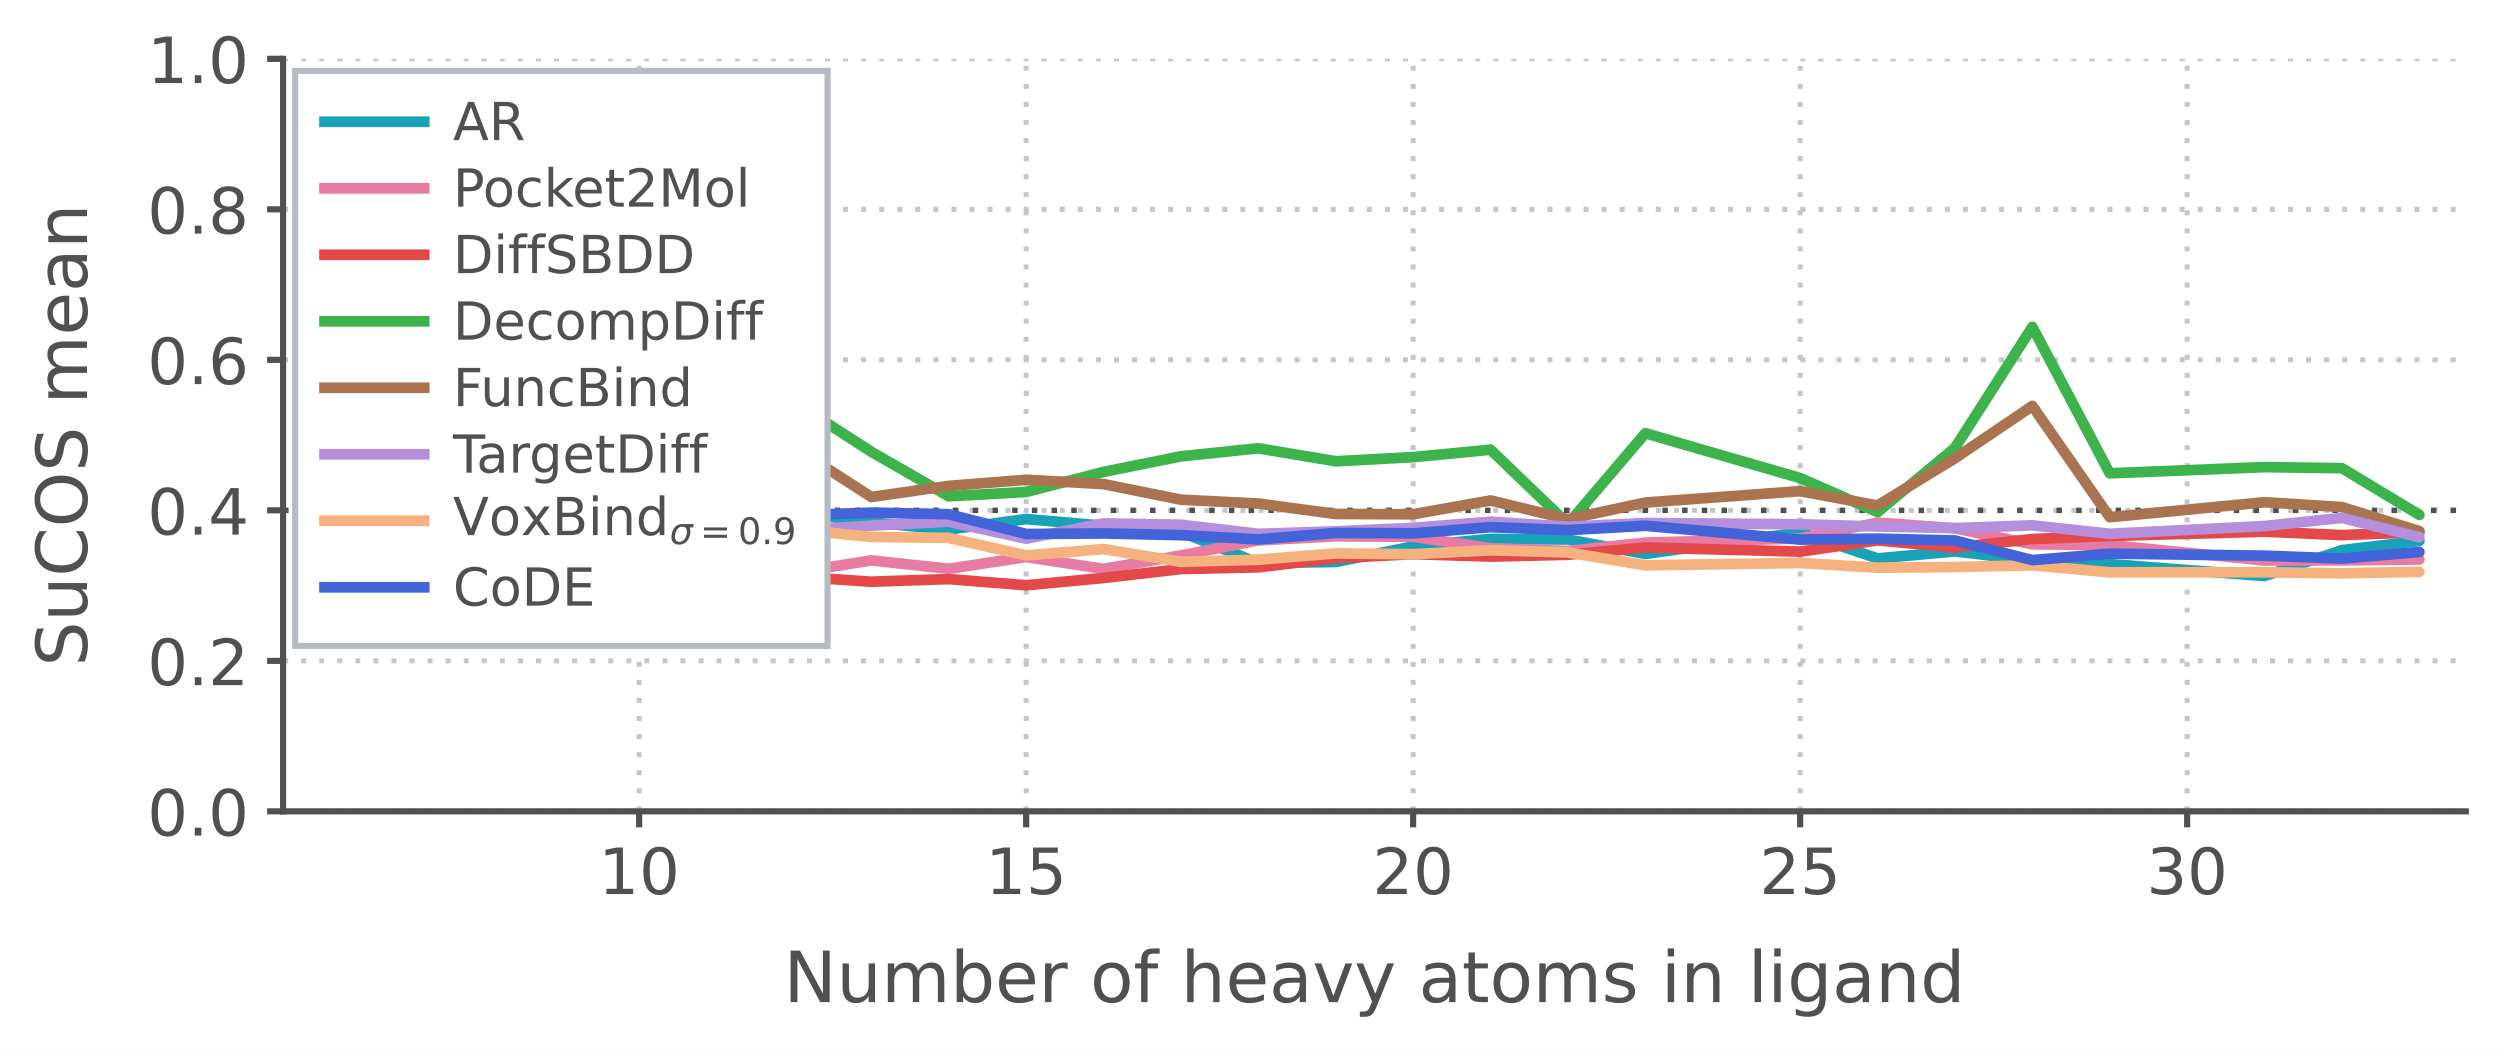
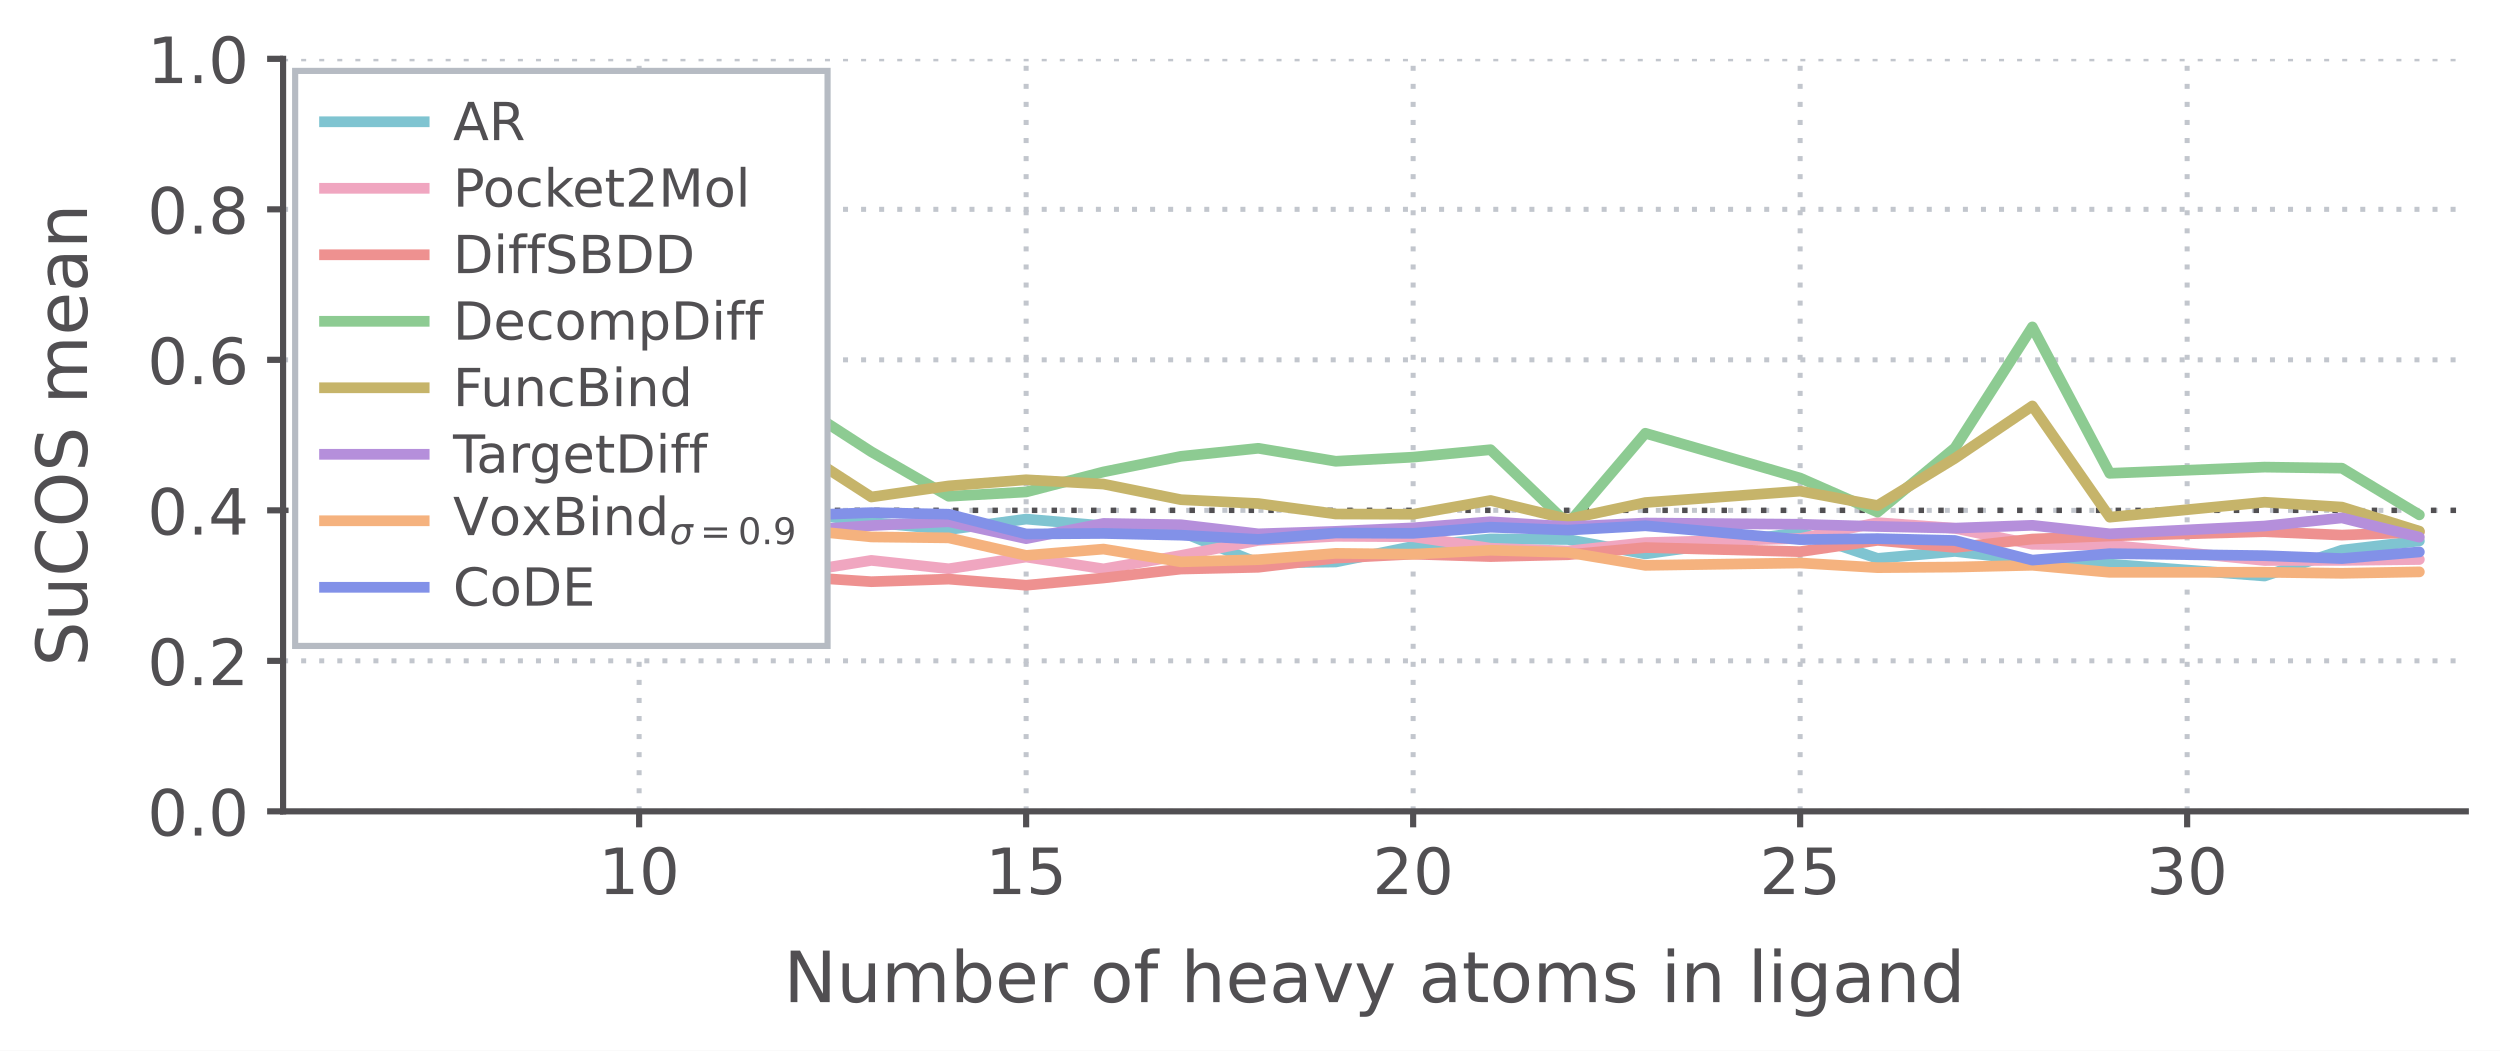
<svg xmlns="http://www.w3.org/2000/svg" xmlns:xlink="http://www.w3.org/1999/xlink" width="548.1pt" height="230.353pt" viewBox="0 0 548.1 230.353" version="1.1">
  <defs>
    <style type="text/css">*{stroke-linejoin: round; stroke-linecap: butt}</style>
  </defs>
  <g id="figure_1">
    <g id="patch_1">
      <path d="M 0 230.353  L 548.1 230.353  L 548.1 0  L 0 0  z " style="fill: #ffffff" />
    </g>
    <g id="axes_1">
      <g id="patch_2">
        <path d="M 62.064 177.88  L 540.6 177.88  L 540.6 12.9  L 62.064 12.9  z " style="fill: #ffffff" />
      </g>
      <g id="matplotlib.axis_1">
        <g id="xtick_1">
          <g id="line2d_1">
-             <path d="M 140.123 177.88  L 140.123 12.9  " clip-path="url(#pfca4b2f962)" style="fill: none; stroke-dasharray: 1.1,2.86; stroke-dashoffset: 0; stroke: #c2c6cd; stroke-width: 1.1" />
+             <path d="M 140.123 177.88  L 140.123 12.9  " clip-path="url(#p4b769c31ba)" style="fill: none; stroke-dasharray: 1.1,2.86; stroke-dashoffset: 0; stroke: #c2c6cd; stroke-width: 1.1" />
          </g>
          <g id="line2d_2">
            <defs>
-               <path id="mc2f775a8cb" d="M 0 0  L 0 3.5  " style="stroke: #514f52; stroke-width: 1.35" />
+               <path id="m789286f8de" d="M 0 0  L 0 3.5  " style="stroke: #514f52; stroke-width: 1.35" />
            </defs>
            <g>
-               <use xlink:href="#mc2f775a8cb" x="140.123" y="177.88" style="fill: #514f52; stroke: #514f52; stroke-width: 1.35" />
+               <use xlink:href="#m789286f8de" x="140.123" y="177.88" style="fill: #514f52; stroke: #514f52; stroke-width: 1.35" />
            </g>
          </g>
          <g id="text_1">
            <text style="font-size: 14px; font-family: 'DejaVu Sans'; text-anchor: middle; fill: #514f52" x="140.123" y="196.018" transform="rotate(-0 140.1228 196.0183)">10</text>
          </g>
        </g>
        <g id="xtick_2">
          <g id="line2d_3">
-             <path d="M 224.97 177.88  L 224.97 12.9  " clip-path="url(#pfca4b2f962)" style="fill: none; stroke-dasharray: 1.1,2.86; stroke-dashoffset: 0; stroke: #c2c6cd; stroke-width: 1.1" />
+             <path d="M 224.97 177.88  L 224.97 12.9  " clip-path="url(#p4b769c31ba)" style="fill: none; stroke-dasharray: 1.1,2.86; stroke-dashoffset: 0; stroke: #c2c6cd; stroke-width: 1.1" />
          </g>
          <g id="line2d_4">
            <g>
-               <use xlink:href="#mc2f775a8cb" x="224.97" y="177.88" style="fill: #514f52; stroke: #514f52; stroke-width: 1.35" />
+               <use xlink:href="#m789286f8de" x="224.97" y="177.88" style="fill: #514f52; stroke: #514f52; stroke-width: 1.35" />
            </g>
          </g>
          <g id="text_2">
            <text style="font-size: 14px; font-family: 'DejaVu Sans'; text-anchor: middle; fill: #514f52" x="224.97" y="196.018" transform="rotate(-0 224.9696 196.0183)">15</text>
          </g>
        </g>
        <g id="xtick_3">
          <g id="line2d_5">
-             <path d="M 309.817 177.88  L 309.817 12.9  " clip-path="url(#pfca4b2f962)" style="fill: none; stroke-dasharray: 1.1,2.86; stroke-dashoffset: 0; stroke: #c2c6cd; stroke-width: 1.1" />
+             <path d="M 309.817 177.88  L 309.817 12.9  " clip-path="url(#p4b769c31ba)" style="fill: none; stroke-dasharray: 1.1,2.86; stroke-dashoffset: 0; stroke: #c2c6cd; stroke-width: 1.1" />
          </g>
          <g id="line2d_6">
            <g>
-               <use xlink:href="#mc2f775a8cb" x="309.817" y="177.88" style="fill: #514f52; stroke: #514f52; stroke-width: 1.35" />
+               <use xlink:href="#m789286f8de" x="309.817" y="177.88" style="fill: #514f52; stroke: #514f52; stroke-width: 1.35" />
            </g>
          </g>
          <g id="text_3">
            <text style="font-size: 14px; font-family: 'DejaVu Sans'; text-anchor: middle; fill: #514f52" x="309.817" y="196.018" transform="rotate(-0 309.8165 196.0183)">20</text>
          </g>
        </g>
        <g id="xtick_4">
          <g id="line2d_7">
-             <path d="M 394.663 177.88  L 394.663 12.9  " clip-path="url(#pfca4b2f962)" style="fill: none; stroke-dasharray: 1.1,2.86; stroke-dashoffset: 0; stroke: #c2c6cd; stroke-width: 1.1" />
+             <path d="M 394.663 177.88  L 394.663 12.9  " clip-path="url(#p4b769c31ba)" style="fill: none; stroke-dasharray: 1.1,2.86; stroke-dashoffset: 0; stroke: #c2c6cd; stroke-width: 1.1" />
          </g>
          <g id="line2d_8">
            <g>
-               <use xlink:href="#mc2f775a8cb" x="394.663" y="177.88" style="fill: #514f52; stroke: #514f52; stroke-width: 1.35" />
+               <use xlink:href="#m789286f8de" x="394.663" y="177.88" style="fill: #514f52; stroke: #514f52; stroke-width: 1.35" />
            </g>
          </g>
          <g id="text_4">
            <text style="font-size: 14px; font-family: 'DejaVu Sans'; text-anchor: middle; fill: #514f52" x="394.663" y="196.018" transform="rotate(-0 394.6634 196.0183)">25</text>
          </g>
        </g>
        <g id="xtick_5">
          <g id="line2d_9">
-             <path d="M 479.51 177.88  L 479.51 12.9  " clip-path="url(#pfca4b2f962)" style="fill: none; stroke-dasharray: 1.1,2.86; stroke-dashoffset: 0; stroke: #c2c6cd; stroke-width: 1.1" />
+             <path d="M 479.51 177.88  L 479.51 12.9  " clip-path="url(#p4b769c31ba)" style="fill: none; stroke-dasharray: 1.1,2.86; stroke-dashoffset: 0; stroke: #c2c6cd; stroke-width: 1.1" />
          </g>
          <g id="line2d_10">
            <g>
-               <use xlink:href="#mc2f775a8cb" x="479.51" y="177.88" style="fill: #514f52; stroke: #514f52; stroke-width: 1.35" />
+               <use xlink:href="#m789286f8de" x="479.51" y="177.88" style="fill: #514f52; stroke: #514f52; stroke-width: 1.35" />
            </g>
          </g>
          <g id="text_5">
            <text style="font-size: 14px; font-family: 'DejaVu Sans'; text-anchor: middle; fill: #514f52" x="479.51" y="196.018" transform="rotate(-0 479.5103 196.0183)">30</text>
          </g>
        </g>
        <g id="text_6">
          <text style="font-size: 15.5px; font-family: 'DejaVu Sans'; text-anchor: middle; fill: #514f52" x="301.332" y="219.707" transform="rotate(-0 301.3318 219.7074)">Number of heavy atoms in ligand</text>
        </g>
      </g>
      <g id="matplotlib.axis_2">
        <g id="ytick_1">
          <g id="line2d_11">
-             <path d="M 62.064 177.88  L 540.6 177.88  " clip-path="url(#pfca4b2f962)" style="fill: none; stroke-dasharray: 1.1,2.86; stroke-dashoffset: 0; stroke: #c2c6cd; stroke-width: 1.1" />
+             <path d="M 62.064 177.88  L 540.6 177.88  " clip-path="url(#p4b769c31ba)" style="fill: none; stroke-dasharray: 1.1,2.86; stroke-dashoffset: 0; stroke: #c2c6cd; stroke-width: 1.1" />
          </g>
          <g id="line2d_12">
            <defs>
-               <path id="me927a783d9" d="M 0 0  L -3.5 0  " style="stroke: #514f52; stroke-width: 1.35" />
+               <path id="m6c5336eb1a" d="M 0 0  L -3.5 0  " style="stroke: #514f52; stroke-width: 1.35" />
            </defs>
            <g>
-               <use xlink:href="#me927a783d9" x="62.064" y="177.88" style="fill: #514f52; stroke: #514f52; stroke-width: 1.35" />
+               <use xlink:href="#m6c5336eb1a" x="62.064" y="177.88" style="fill: #514f52; stroke: #514f52; stroke-width: 1.35" />
            </g>
          </g>
          <g id="text_7">
            <text style="font-size: 14px; font-family: 'DejaVu Sans'; text-anchor: end; fill: #514f52" x="54.564" y="183.199" transform="rotate(-0 54.56364 183.1994)">0.0</text>
          </g>
        </g>
        <g id="ytick_2">
          <g id="line2d_13">
-             <path d="M 62.064 144.884  L 540.6 144.884  " clip-path="url(#pfca4b2f962)" style="fill: none; stroke-dasharray: 1.1,2.86; stroke-dashoffset: 0; stroke: #c2c6cd; stroke-width: 1.1" />
+             <path d="M 62.064 144.884  L 540.6 144.884  " clip-path="url(#p4b769c31ba)" style="fill: none; stroke-dasharray: 1.1,2.86; stroke-dashoffset: 0; stroke: #c2c6cd; stroke-width: 1.1" />
          </g>
          <g id="line2d_14">
            <g>
-               <use xlink:href="#me927a783d9" x="62.064" y="144.884" style="fill: #514f52; stroke: #514f52; stroke-width: 1.35" />
+               <use xlink:href="#m6c5336eb1a" x="62.064" y="144.884" style="fill: #514f52; stroke: #514f52; stroke-width: 1.35" />
            </g>
          </g>
          <g id="text_8">
            <text style="font-size: 14px; font-family: 'DejaVu Sans'; text-anchor: end; fill: #514f52" x="54.564" y="150.203" transform="rotate(-0 54.56364 150.2033)">0.2</text>
          </g>
        </g>
        <g id="ytick_3">
          <g id="line2d_15">
-             <path d="M 62.064 111.888  L 540.6 111.888  " clip-path="url(#pfca4b2f962)" style="fill: none; stroke-dasharray: 1.1,2.86; stroke-dashoffset: 0; stroke: #c2c6cd; stroke-width: 1.1" />
+             <path d="M 62.064 111.888  L 540.6 111.888  " clip-path="url(#p4b769c31ba)" style="fill: none; stroke-dasharray: 1.1,2.86; stroke-dashoffset: 0; stroke: #c2c6cd; stroke-width: 1.1" />
          </g>
          <g id="line2d_16">
            <g>
-               <use xlink:href="#me927a783d9" x="62.064" y="111.888" style="fill: #514f52; stroke: #514f52; stroke-width: 1.35" />
+               <use xlink:href="#m6c5336eb1a" x="62.064" y="111.888" style="fill: #514f52; stroke: #514f52; stroke-width: 1.35" />
            </g>
          </g>
          <g id="text_9">
            <text style="font-size: 14px; font-family: 'DejaVu Sans'; text-anchor: end; fill: #514f52" x="54.564" y="117.207" transform="rotate(-0 54.56364 117.2072)">0.4</text>
          </g>
        </g>
        <g id="ytick_4">
          <g id="line2d_17">
-             <path d="M 62.064 78.892  L 540.6 78.892  " clip-path="url(#pfca4b2f962)" style="fill: none; stroke-dasharray: 1.1,2.86; stroke-dashoffset: 0; stroke: #c2c6cd; stroke-width: 1.1" />
+             <path d="M 62.064 78.892  L 540.6 78.892  " clip-path="url(#p4b769c31ba)" style="fill: none; stroke-dasharray: 1.1,2.86; stroke-dashoffset: 0; stroke: #c2c6cd; stroke-width: 1.1" />
          </g>
          <g id="line2d_18">
            <g>
-               <use xlink:href="#me927a783d9" x="62.064" y="78.892" style="fill: #514f52; stroke: #514f52; stroke-width: 1.35" />
+               <use xlink:href="#m6c5336eb1a" x="62.064" y="78.892" style="fill: #514f52; stroke: #514f52; stroke-width: 1.35" />
            </g>
          </g>
          <g id="text_10">
            <text style="font-size: 14px; font-family: 'DejaVu Sans'; text-anchor: end; fill: #514f52" x="54.564" y="84.211" transform="rotate(-0 54.56364 84.2111)">0.6</text>
          </g>
        </g>
        <g id="ytick_5">
          <g id="line2d_19">
-             <path d="M 62.064 45.896  L 540.6 45.896  " clip-path="url(#pfca4b2f962)" style="fill: none; stroke-dasharray: 1.1,2.86; stroke-dashoffset: 0; stroke: #c2c6cd; stroke-width: 1.1" />
+             <path d="M 62.064 45.896  L 540.6 45.896  " clip-path="url(#p4b769c31ba)" style="fill: none; stroke-dasharray: 1.1,2.86; stroke-dashoffset: 0; stroke: #c2c6cd; stroke-width: 1.1" />
          </g>
          <g id="line2d_20">
            <g>
-               <use xlink:href="#me927a783d9" x="62.064" y="45.896" style="fill: #514f52; stroke: #514f52; stroke-width: 1.35" />
+               <use xlink:href="#m6c5336eb1a" x="62.064" y="45.896" style="fill: #514f52; stroke: #514f52; stroke-width: 1.35" />
            </g>
          </g>
          <g id="text_11">
            <text style="font-size: 14px; font-family: 'DejaVu Sans'; text-anchor: end; fill: #514f52" x="54.564" y="51.215" transform="rotate(-0 54.56364 51.215)">0.8</text>
          </g>
        </g>
        <g id="ytick_6">
          <g id="line2d_21">
-             <path d="M 62.064 12.9  L 540.6 12.9  " clip-path="url(#pfca4b2f962)" style="fill: none; stroke-dasharray: 1.1,2.86; stroke-dashoffset: 0; stroke: #c2c6cd; stroke-width: 1.1" />
+             <path d="M 62.064 12.9  L 540.6 12.9  " clip-path="url(#p4b769c31ba)" style="fill: none; stroke-dasharray: 1.1,2.86; stroke-dashoffset: 0; stroke: #c2c6cd; stroke-width: 1.1" />
          </g>
          <g id="line2d_22">
            <g>
-               <use xlink:href="#me927a783d9" x="62.064" y="12.9" style="fill: #514f52; stroke: #514f52; stroke-width: 1.35" />
+               <use xlink:href="#m6c5336eb1a" x="62.064" y="12.9" style="fill: #514f52; stroke: #514f52; stroke-width: 1.35" />
            </g>
          </g>
          <g id="text_12">
            <text style="font-size: 14px; font-family: 'DejaVu Sans'; text-anchor: end; fill: #514f52" x="54.564" y="18.219" transform="rotate(-0 54.56364 18.21891)">1.0</text>
          </g>
        </g>
        <g id="text_13">
          <text style="font-size: 15.5px; font-family: 'DejaVu Sans'; text-anchor: middle; fill: #514f52" x="19.076" y="95.39" transform="rotate(-90 19.07575 95.39024)">SuCOS mean</text>
        </g>
      </g>
      <g id="patch_3">
        <path d="M 62.064 177.88  L 62.064 12.9  " style="fill: none; stroke: #514f52; stroke-width: 1.35; stroke-linejoin: miter; stroke-linecap: square" />
      </g>
      <g id="patch_4">
        <path d="M 62.064 177.88  L 540.6 177.88  " style="fill: none; stroke: #514f52; stroke-width: 1.35; stroke-linejoin: miter; stroke-linecap: square" />
      </g>
      <g id="line2d_23">
-         <path d="M 62.064 111.888  L 540.6 111.888  " clip-path="url(#pfca4b2f962)" style="fill: none; stroke-dasharray: 1.2,3.12; stroke-dashoffset: 0; stroke: #514f52; stroke-width: 1.2" />
+         <path d="M 62.064 111.888  L 540.6 111.888  " clip-path="url(#p4b769c31ba)" style="fill: none; stroke-dasharray: 1.2,3.12; stroke-dashoffset: 0; stroke: #514f52; stroke-width: 1.2" />
      </g>
      <g id="line2d_24">
-         <path d="M 72.245 131.385  L 106.184 119.871  L 123.153 117.655  L 140.123 114.01  L 157.092 113.616  L 174.062 112.212  L 191.031 114.544  L 208 116.103  L 224.97 113.803  L 241.939 115.26  L 258.908 116.612  L 275.878 123.444  L 292.847 123.209  L 309.817 119.788  L 326.786 118.157  L 343.755 118.274  L 360.725 121.442  L 394.663 116.707  L 411.633 122.424  L 428.602 120.89  L 445.572 122.859  L 462.541 123.674  L 496.48 126.287  L 513.449 120.613  L 530.418 118.596  " clip-path="url(#pfca4b2f962)" style="fill: none; stroke: #17a2b8; stroke-width: 2.35; stroke-linecap: round" />
+         <path d="M 72.245 131.385  L 106.184 119.871  L 123.153 117.655  L 140.123 114.01  L 157.092 113.616  L 174.062 112.212  L 191.031 114.544  L 208 116.103  L 224.97 113.803  L 241.939 115.26  L 258.908 116.612  L 275.878 123.444  L 292.847 123.209  L 309.817 119.788  L 326.786 118.157  L 343.755 118.274  L 360.725 121.442  L 394.663 116.707  L 411.633 122.424  L 428.602 120.89  L 445.572 122.859  L 462.541 123.674  L 496.48 126.287  L 513.449 120.613  L 530.418 118.596  " clip-path="url(#p4b769c31ba)" style="fill: none; stroke: #7fc4d1; stroke-width: 2.35; stroke-linecap: round" />
      </g>
      <g id="line2d_25">
-         <path d="M 72.245 122.627  L 106.184 121.335  L 123.153 118.915  L 140.123 123.679  L 157.092 127.388  L 174.062 125.593  L 191.031 122.86  L 208 124.698  L 224.97 122.122  L 241.939 124.721  L 258.908 121.776  L 275.878 118.48  L 292.847 117.579  L 309.817 117.677  L 326.786 120.193  L 343.755 120.81  L 360.725 118.967  L 394.663 118.052  L 411.633 114.585  L 428.602 115.82  L 445.572 119.332  L 462.541 119.504  L 496.48 122.879  L 513.449 122.858  L 530.418 122.663  " clip-path="url(#pfca4b2f962)" style="fill: none; stroke: #e87ba4; stroke-width: 2.35; stroke-linecap: round" />
+         <path d="M 72.245 122.627  L 106.184 121.335  L 123.153 118.915  L 140.123 123.679  L 157.092 127.388  L 174.062 125.593  L 191.031 122.86  L 208 124.698  L 224.97 122.122  L 241.939 124.721  L 258.908 121.776  L 275.878 118.48  L 292.847 117.579  L 309.817 117.677  L 326.786 120.193  L 343.755 120.81  L 360.725 118.967  L 394.663 118.052  L 411.633 114.585  L 428.602 115.82  L 445.572 119.332  L 462.541 119.504  L 496.48 122.879  L 513.449 122.858  L 530.418 122.663  " clip-path="url(#p4b769c31ba)" style="fill: none; stroke: #f0a6c0; stroke-width: 2.35; stroke-linecap: round" />
      </g>
      <g id="line2d_26">
-         <path d="M 72.245 134.487  L 106.184 132.503  L 123.153 133.205  L 140.123 129.822  L 157.092 125.084  L 174.062 126.403  L 191.031 127.529  L 208 126.962  L 224.97 128.311  L 241.939 126.716  L 258.908 124.758  L 275.878 124.368  L 292.847 122.358  L 309.817 121.489  L 326.786 122.024  L 343.755 121.619  L 360.725 120.043  L 394.663 120.943  L 411.633 118.469  L 428.602 120.031  L 445.572 118.18  L 462.541 117.502  L 496.48 116.563  L 513.449 117.316  L 530.418 116.667  " clip-path="url(#pfca4b2f962)" style="fill: none; stroke: #e34948; stroke-width: 2.35; stroke-linecap: round" />
+         <path d="M 72.245 134.487  L 106.184 132.503  L 123.153 133.205  L 140.123 129.822  L 157.092 125.084  L 174.062 126.403  L 191.031 127.529  L 208 126.962  L 224.97 128.311  L 241.939 126.716  L 258.908 124.758  L 275.878 124.368  L 292.847 122.358  L 309.817 121.489  L 326.786 122.024  L 343.755 121.619  L 360.725 120.043  L 394.663 120.943  L 411.633 118.469  L 428.602 120.031  L 445.572 118.18  L 462.541 117.502  L 496.48 116.563  L 513.449 117.316  L 530.418 116.667  " clip-path="url(#p4b769c31ba)" style="fill: none; stroke: #ee9190; stroke-width: 2.35; stroke-linecap: round" />
      </g>
      <g id="line2d_27">
-         <path d="M 72.245 99.121  L 106.184 70.702  L 123.153 91.156  L 140.123 103.266  L 157.092 101.121  L 174.062 88.091  L 191.031 99.049  L 208 108.804  L 224.97 107.855  L 241.939 103.46  L 258.908 100.048  L 275.878 98.284  L 292.847 101.129  L 309.817 100.225  L 326.786 98.592  L 343.755 114.882  L 360.725 94.989  L 394.663 104.806  L 411.633 112.269  L 428.602 98.196  L 445.572 71.675  L 462.541 103.771  L 496.48 102.411  L 513.449 102.646  L 530.418 112.877  " clip-path="url(#pfca4b2f962)" style="fill: none; stroke: #3cb44b; stroke-width: 2.35; stroke-linecap: round" />
+         <path d="M 72.245 99.121  L 106.184 70.702  L 123.153 91.156  L 140.123 103.266  L 157.092 101.121  L 174.062 88.091  L 191.031 99.049  L 208 108.804  L 224.97 107.855  L 241.939 103.46  L 258.908 100.048  L 275.878 98.284  L 292.847 101.129  L 309.817 100.225  L 326.786 98.592  L 343.755 114.882  L 360.725 94.989  L 394.663 104.806  L 411.633 112.269  L 428.602 98.196  L 445.572 71.675  L 462.541 103.771  L 496.48 102.411  L 513.449 102.646  L 530.418 112.877  " clip-path="url(#p4b769c31ba)" style="fill: none; stroke: #8dcb92; stroke-width: 2.35; stroke-linecap: round" />
      </g>
      <g id="line2d_28">
-         <path d="M 72.245 106.035  L 106.184 93.388  L 123.153 108.196  L 140.123 116.149  L 157.092 108.112  L 174.062 98.012  L 191.031 108.959  L 208 106.528  L 224.97 105.185  L 241.939 106.129  L 258.908 109.551  L 275.878 110.399  L 292.847 112.687  L 309.817 112.746  L 326.786 109.725  L 343.755 113.823  L 360.725 110.179  L 394.663 107.675  L 411.633 110.83  L 428.602 100.469  L 445.572 89.004  L 462.541 113.388  L 496.48 110.105  L 513.449 111.176  L 530.418 116.449  " clip-path="url(#pfca4b2f962)" style="fill: none; stroke: #a9744f; stroke-width: 2.35; stroke-linecap: round" />
+         <path d="M 72.245 106.035  L 106.184 93.388  L 123.153 108.196  L 140.123 116.149  L 157.092 108.112  L 174.062 98.012  L 191.031 108.959  L 208 106.528  L 224.97 105.185  L 241.939 106.129  L 258.908 109.551  L 275.878 110.399  L 292.847 112.687  L 309.817 112.746  L 326.786 109.725  L 343.755 113.823  L 360.725 110.179  L 394.663 107.675  L 411.633 110.83  L 428.602 100.469  L 445.572 89.004  L 462.541 113.388  L 496.48 110.105  L 513.449 111.176  L 530.418 116.449  " clip-path="url(#p4b769c31ba)" style="fill: none; stroke: #c6b46a; stroke-width: 2.35; stroke-linecap: round" />
      </g>
      <g id="line2d_29">
-         <path d="M 72.245 126.958  L 106.184 118.35  L 123.153 119.772  L 140.123 119.863  L 157.092 117.419  L 174.062 116.365  L 191.031 115.233  L 208 114.375  L 224.97 118.095  L 241.939 114.757  L 258.908 115.043  L 275.878 117.04  L 292.847 116.495  L 309.817 115.728  L 326.786 114.387  L 343.755 115.468  L 360.725 114.67  L 394.663 114.941  L 411.633 115.425  L 428.602 115.789  L 445.572 115.172  L 462.541 117.031  L 496.48 115.327  L 513.449 113.543  L 530.418 117.767  " clip-path="url(#pfca4b2f962)" style="fill: none; stroke: #b58fdb; stroke-width: 2.35; stroke-linecap: round" />
+         <path d="M 72.245 126.958  L 106.184 118.35  L 123.153 119.772  L 140.123 119.863  L 157.092 117.419  L 174.062 116.365  L 191.031 115.233  L 208 114.375  L 224.97 118.095  L 241.939 114.757  L 258.908 115.043  L 275.878 117.04  L 292.847 116.495  L 309.817 115.728  L 326.786 114.387  L 343.755 115.468  L 360.725 114.67  L 394.663 114.941  L 411.633 115.425  L 428.602 115.789  L 445.572 115.172  L 462.541 117.031  L 496.48 115.327  L 513.449 113.543  L 530.418 117.767  " clip-path="url(#p4b769c31ba)" style="fill: none; stroke: #b58fdb; stroke-width: 2.35; stroke-linecap: round" />
      </g>
      <g id="line2d_30">
-         <path d="M 72.245 111.558  L 106.184 108.499  L 123.153 113.962  L 140.123 117.243  L 157.092 118.21  L 174.062 116.049  L 191.031 117.716  L 208 117.919  L 224.97 121.772  L 241.939 120.379  L 258.908 123.174  L 275.878 122.7  L 292.847 121.319  L 309.817 121.505  L 326.786 120.637  L 343.755 121.111  L 360.725 123.949  L 394.663 123.428  L 411.633 124.45  L 428.602 124.32  L 445.572 123.928  L 462.541 125.48  L 496.48 125.459  L 513.449 125.691  L 530.418 125.377  " clip-path="url(#pfca4b2f962)" style="fill: none; stroke: #f5b27e; stroke-width: 2.35; stroke-linecap: round" />
+         <path d="M 72.245 111.558  L 106.184 108.499  L 123.153 113.962  L 140.123 117.243  L 157.092 118.21  L 174.062 116.049  L 191.031 117.716  L 208 117.919  L 224.97 121.772  L 241.939 120.379  L 258.908 123.174  L 275.878 122.7  L 292.847 121.319  L 309.817 121.505  L 326.786 120.637  L 343.755 121.111  L 360.725 123.949  L 394.663 123.428  L 411.633 124.45  L 428.602 124.32  L 445.572 123.928  L 462.541 125.48  L 496.48 125.459  L 513.449 125.691  L 530.418 125.377  " clip-path="url(#p4b769c31ba)" style="fill: none; stroke: #f5b27e; stroke-width: 2.35; stroke-linecap: round" />
      </g>
      <g id="line2d_31">
-         <path d="M 72.245 114.054  L 106.184 109.806  L 123.153 105.796  L 140.123 110.471  L 157.092 109.65  L 174.062 113.012  L 191.031 112.391  L 208 112.74  L 224.97 117.07  L 241.939 116.953  L 258.908 117.329  L 275.878 118.26  L 292.847 116.85  L 309.817 116.928  L 326.786 115.58  L 343.755 116.221  L 360.725 115.269  L 394.663 118.303  L 411.633 118.091  L 428.602 118.505  L 445.572 122.802  L 462.541 121.38  L 496.48 121.826  L 513.449 122.459  L 530.418 121.008  " clip-path="url(#pfca4b2f962)" style="fill: none; stroke: #4363d8; stroke-width: 2.35; stroke-linecap: round" />
+         <path d="M 72.245 114.054  L 106.184 109.806  L 123.153 105.796  L 140.123 110.471  L 157.092 109.65  L 174.062 113.012  L 191.031 112.391  L 208 112.74  L 224.97 117.07  L 241.939 116.953  L 258.908 117.329  L 275.878 118.26  L 292.847 116.85  L 309.817 116.928  L 326.786 115.58  L 343.755 116.221  L 360.725 115.269  L 394.663 118.303  L 411.633 118.091  L 428.602 118.505  L 445.572 122.802  L 462.541 121.38  L 496.48 121.826  L 513.449 122.459  L 530.418 121.008  " clip-path="url(#p4b769c31ba)" style="fill: none; stroke: #8291e8; stroke-width: 2.35; stroke-linecap: round" />
      </g>
      <g id="legend_1">
        <g id="patch_5">
          <path d="M 64.709 141.614  L 181.434 141.614  L 181.434 15.545  L 64.709 15.545  z " style="fill: #ffffff; stroke: #b6bbc3; stroke-width: 1.35; stroke-linejoin: miter" />
        </g>
        <g id="line2d_32">
-           <path d="M 71.149 26.698  L 82.074 26.698  L 92.999 26.698  " style="fill: none; stroke: #17a2b8; stroke-width: 2.35; stroke-linecap: square" />
+           <path d="M 71.149 26.698  L 82.074 26.698  L 92.999 26.698  " style="fill: none; stroke: #7fc4d1; stroke-width: 2.35; stroke-linecap: square" />
        </g>
        <g id="text_14">
          <text style="font-size: 11.5px; font-family: 'DejaVu Sans'; text-anchor: start; fill: #514f52" x="99.324" y="30.723" transform="rotate(-0 99.32364 30.7232)">AR</text>
        </g>
        <g id="line2d_33">
-           <path d="M 71.149 41.278  L 82.074 41.278  L 92.999 41.278  " style="fill: none; stroke: #e87ba4; stroke-width: 2.35; stroke-linecap: square" />
+           <path d="M 71.149 41.278  L 82.074 41.278  L 92.999 41.278  " style="fill: none; stroke: #f0a6c0; stroke-width: 2.35; stroke-linecap: square" />
        </g>
        <g id="text_15">
          <text style="font-size: 11.5px; font-family: 'DejaVu Sans'; text-anchor: start; fill: #514f52" x="99.324" y="45.303" transform="rotate(-0 99.32364 45.30305)">Pocket2Mol</text>
        </g>
        <g id="line2d_34">
-           <path d="M 71.149 55.858  L 82.074 55.858  L 92.999 55.858  " style="fill: none; stroke: #e34948; stroke-width: 2.35; stroke-linecap: square" />
+           <path d="M 71.149 55.858  L 82.074 55.858  L 92.999 55.858  " style="fill: none; stroke: #ee9190; stroke-width: 2.35; stroke-linecap: square" />
        </g>
        <g id="text_16">
          <text style="font-size: 11.5px; font-family: 'DejaVu Sans'; text-anchor: start; fill: #514f52" x="99.324" y="59.883" transform="rotate(-0 99.32364 59.88289)">DiffSBDD</text>
        </g>
        <g id="line2d_35">
-           <path d="M 71.149 70.438  L 82.074 70.438  L 92.999 70.438  " style="fill: none; stroke: #3cb44b; stroke-width: 2.35; stroke-linecap: square" />
+           <path d="M 71.149 70.438  L 82.074 70.438  L 92.999 70.438  " style="fill: none; stroke: #8dcb92; stroke-width: 2.35; stroke-linecap: square" />
        </g>
        <g id="text_17">
          <text style="font-size: 11.5px; font-family: 'DejaVu Sans'; text-anchor: start; fill: #514f52" x="99.324" y="74.463" transform="rotate(-0 99.32364 74.46273)">DecompDiff</text>
        </g>
        <g id="line2d_36">
-           <path d="M 71.149 85.018  L 82.074 85.018  L 92.999 85.018  " style="fill: none; stroke: #a9744f; stroke-width: 2.35; stroke-linecap: square" />
+           <path d="M 71.149 85.018  L 82.074 85.018  L 92.999 85.018  " style="fill: none; stroke: #c6b46a; stroke-width: 2.35; stroke-linecap: square" />
        </g>
        <g id="text_18">
          <text style="font-size: 11.5px; font-family: 'DejaVu Sans'; text-anchor: start; fill: #514f52" x="99.324" y="89.043" transform="rotate(-0 99.32364 89.04258)">FuncBind</text>
        </g>
        <g id="line2d_37">
          <path d="M 71.149 99.597  L 82.074 99.597  L 92.999 99.597  " style="fill: none; stroke: #b58fdb; stroke-width: 2.35; stroke-linecap: square" />
        </g>
        <g id="text_19">
          <text style="font-size: 11.5px; font-family: 'DejaVu Sans'; text-anchor: start; fill: #514f52" x="99.324" y="103.622" transform="rotate(-0 99.32364 103.6224)">TargetDiff</text>
        </g>
        <g id="line2d_38">
          <path d="M 71.149 114.177  L 82.074 114.177  L 92.999 114.177  " style="fill: none; stroke: #f5b27e; stroke-width: 2.35; stroke-linecap: square" />
        </g>
        <g id="text_20">
          <g style="fill: #514f52" transform="translate(99.32364 118.2023)">
            <text>
              <tspan x="0" y="-0.875" style="font-size: 11.5px; font-family: 'DejaVu Sans'; fill: #514f52">V</tspan>
              <tspan x="7.867" y="-0.875" style="font-size: 11.5px; font-family: 'DejaVu Sans'; fill: #514f52">o</tspan>
              <tspan x="14.903" y="-0.875" style="font-size: 11.5px; font-family: 'DejaVu Sans'; fill: #514f52">x</tspan>
              <tspan x="21.708" y="-0.875" style="font-size: 11.5px; font-family: 'DejaVu Sans'; fill: #514f52">B</tspan>
              <tspan x="29.598" y="-0.875" style="font-size: 11.5px; font-family: 'DejaVu Sans'; fill: #514f52">i</tspan>
              <tspan x="32.793" y="-0.875" style="font-size: 11.5px; font-family: 'DejaVu Sans'; fill: #514f52">n</tspan>
              <tspan x="40.082" y="-0.875" style="font-size: 11.5px; font-family: 'DejaVu Sans'; fill: #514f52">d</tspan>
              <tspan x="47.496" y="1.094" style="font-style: oblique; font-size: 8.05px; font-family: 'DejaVu Sans'; fill: #514f52">σ</tspan>
              <tspan x="54.167" y="1.094" style="font-size: 8.05px; font-family: 'DejaVu Sans'; fill: #514f52">=</tspan>
              <tspan x="62.48" y="1.094" style="font-size: 8.05px; font-family: 'DejaVu Sans'; fill: #514f52">0</tspan>
              <tspan x="67.602" y="1.094" style="font-size: 8.05px; font-family: 'DejaVu Sans'; fill: #514f52">.</tspan>
              <tspan x="70.16" y="1.094" style="font-size: 8.05px; font-family: 'DejaVu Sans'; fill: #514f52">9</tspan>
            </text>
          </g>
        </g>
        <g id="line2d_39">
-           <path d="M 71.149 128.757  L 82.074 128.757  L 92.999 128.757  " style="fill: none; stroke: #4363d8; stroke-width: 2.35; stroke-linecap: square" />
+           <path d="M 71.149 128.757  L 82.074 128.757  L 92.999 128.757  " style="fill: none; stroke: #8291e8; stroke-width: 2.35; stroke-linecap: square" />
        </g>
        <g id="text_21">
          <text style="font-size: 11.5px; font-family: 'DejaVu Sans'; text-anchor: start; fill: #514f52" x="99.324" y="132.782" transform="rotate(-0 99.32364 132.7821)">CoDE</text>
        </g>
      </g>
    </g>
  </g>
  <defs>
-     <clipPath id="pfca4b2f962">
+     <clipPath id="p4b769c31ba">
      <rect x="62.064" y="12.9" width="478.536" height="164.98" />
    </clipPath>
  </defs>
</svg>
